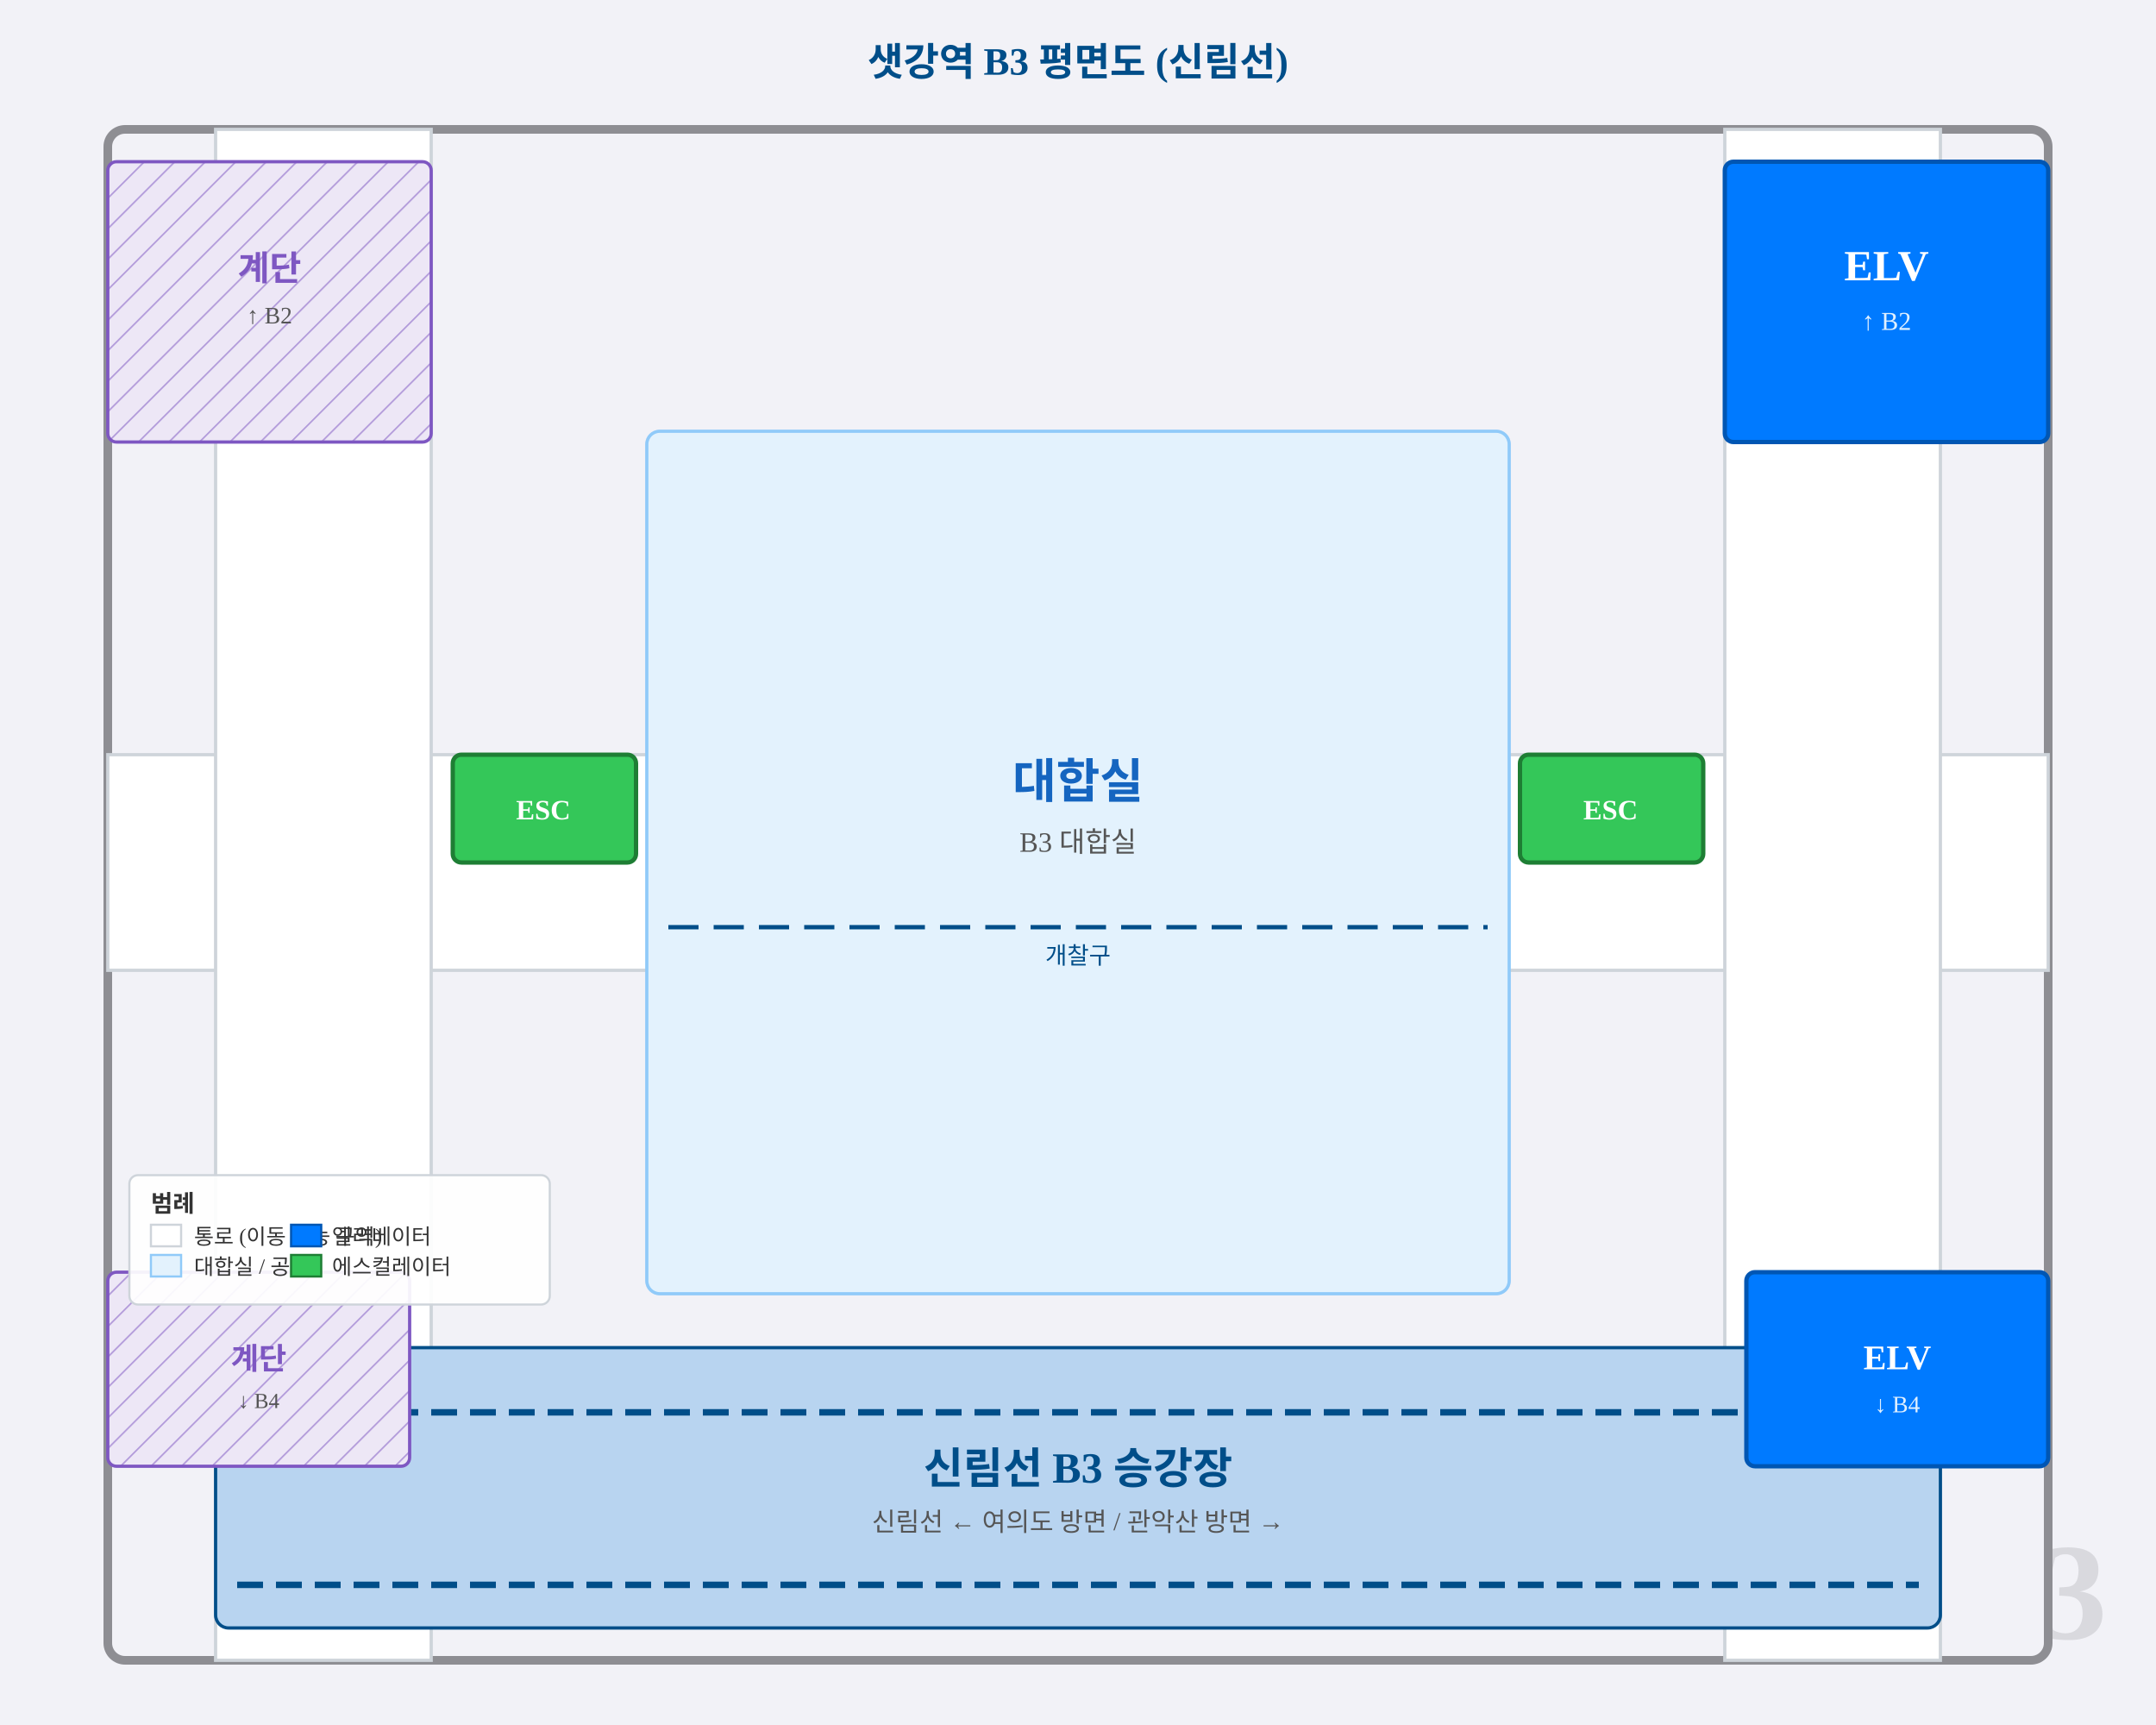
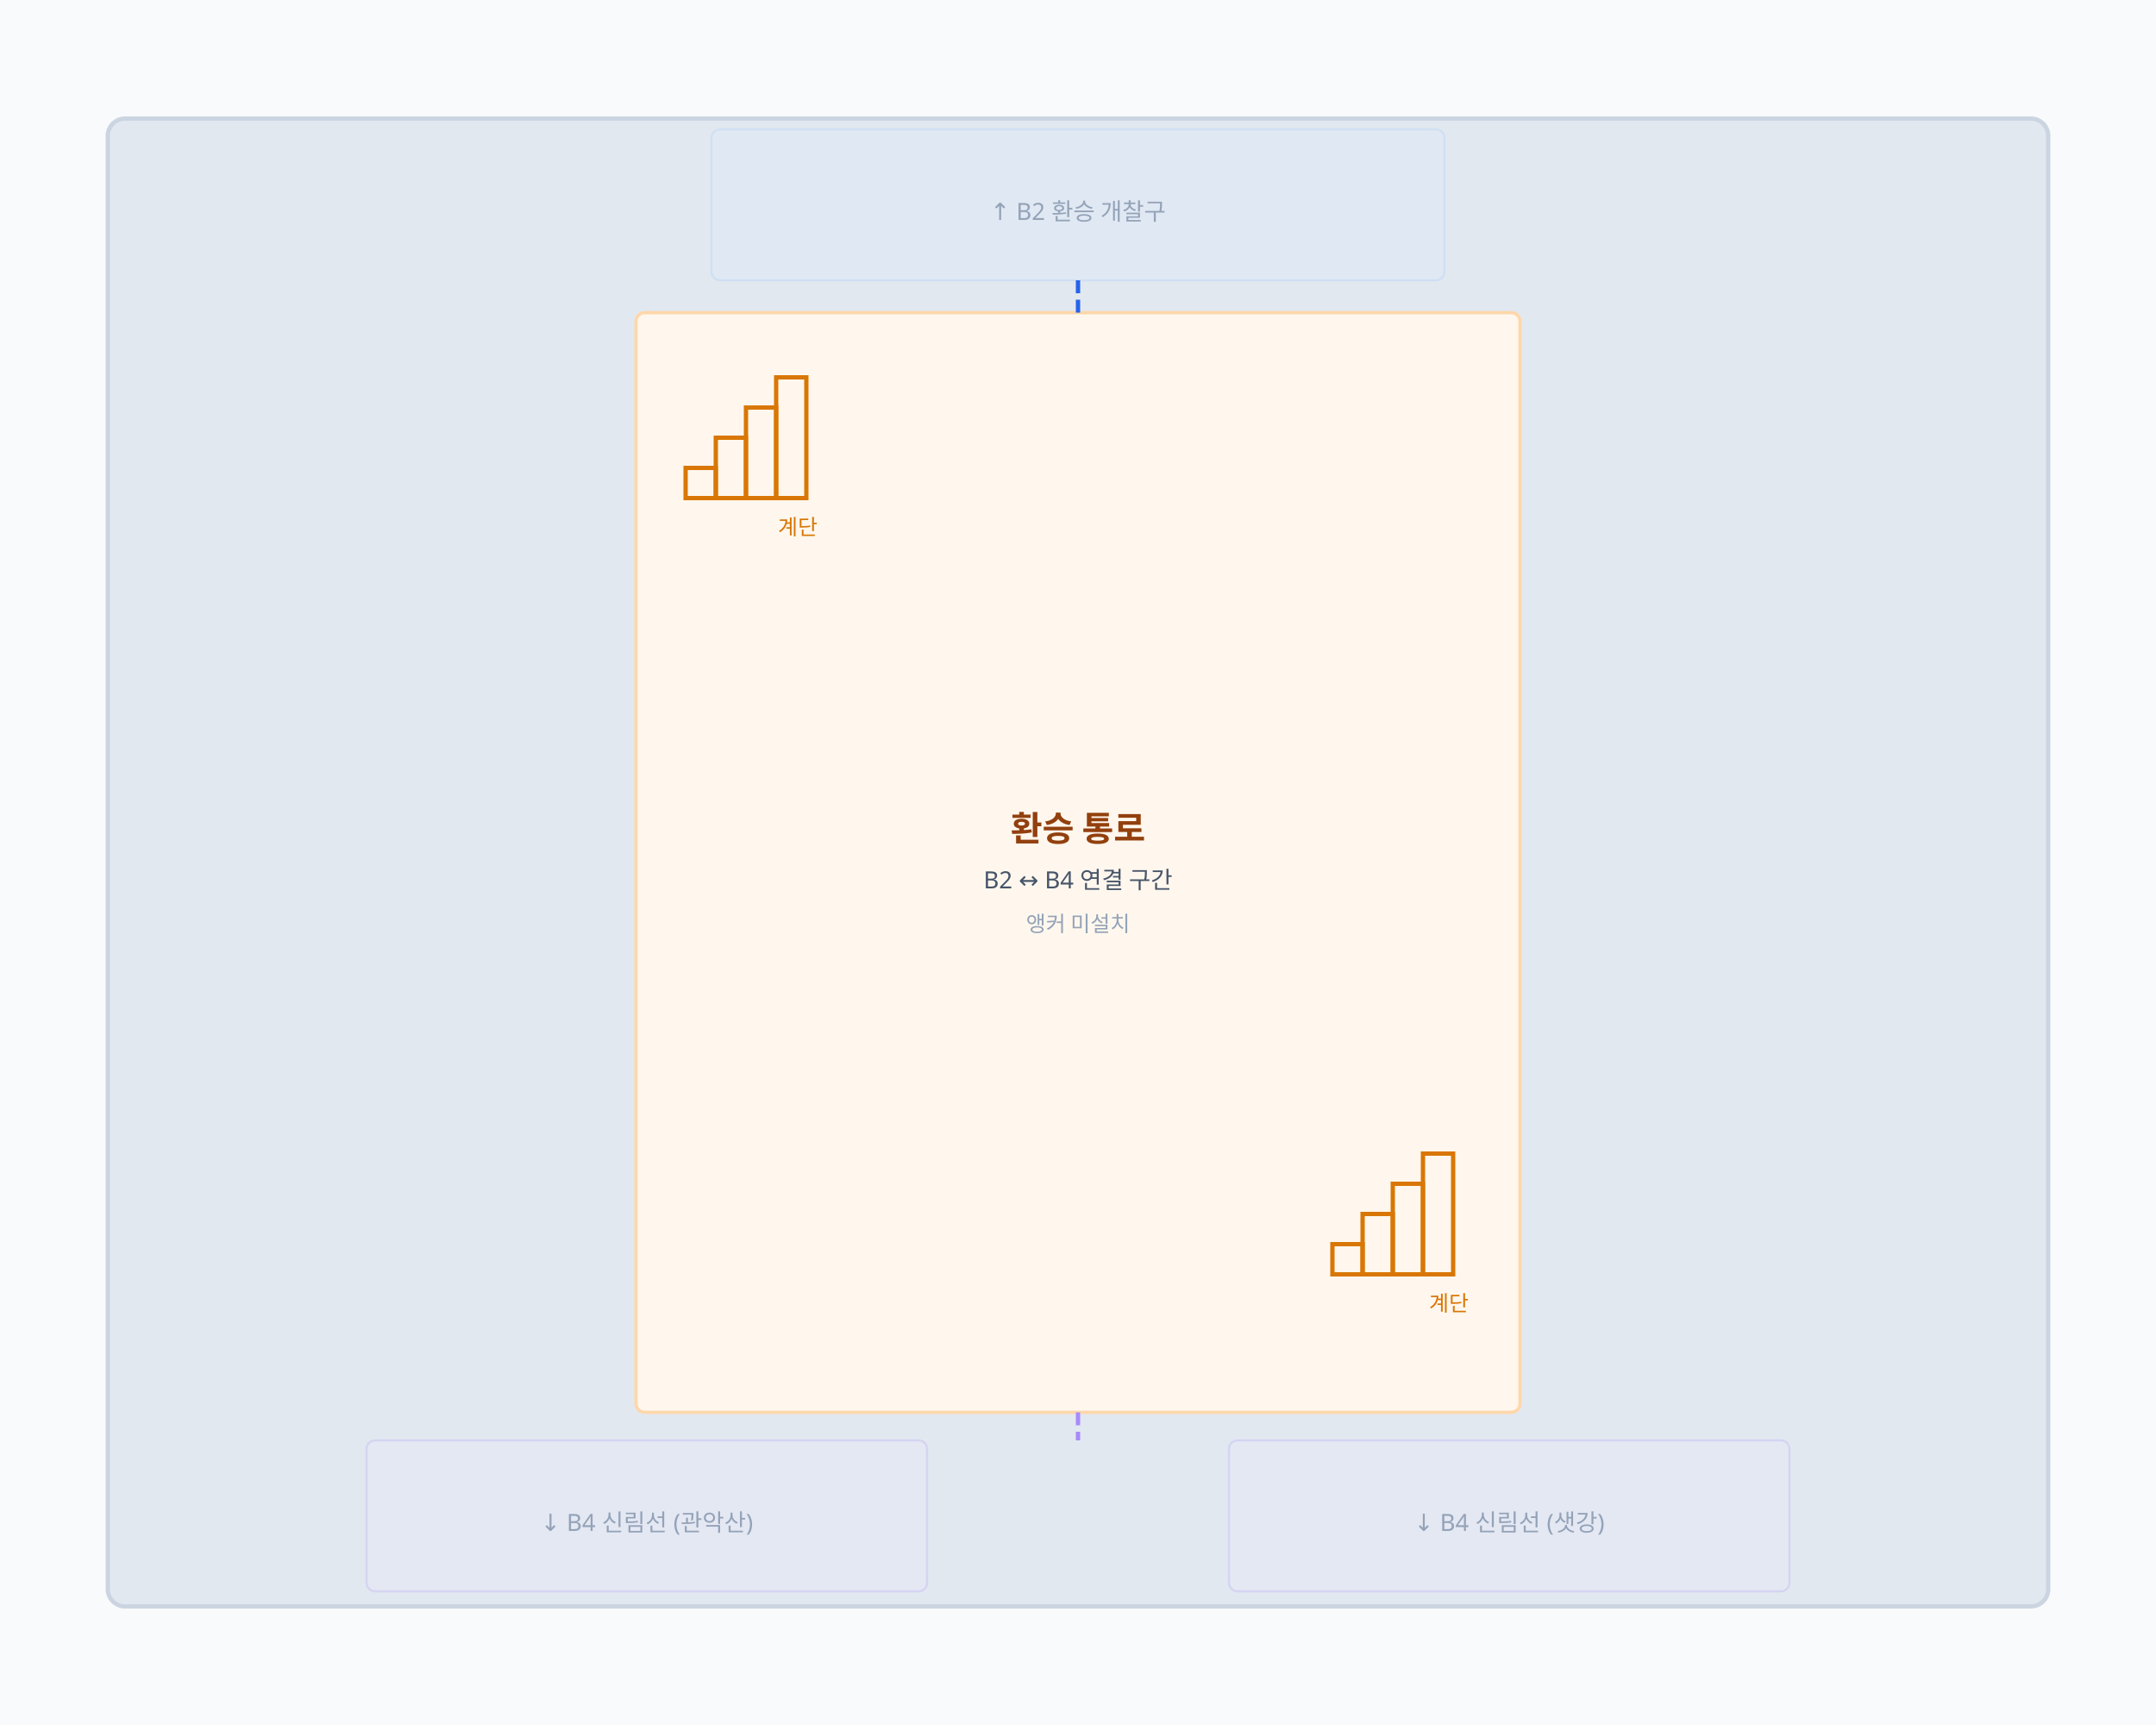
<svg xmlns="http://www.w3.org/2000/svg" viewBox="0 0 1000 800" width="100%" id="floor-b3-svg">
  <defs>
    <style>
-       .floor-label  { font: bold 13px sans-serif; fill: #004E89; }
-       .area-label   { font: 11px sans-serif; fill: #333; }
-       .anchor-label { font: 10px sans-serif; fill: #FF6B35; }
-       .anchor-dot   { fill: #FF6B35; stroke: #fff; stroke-width: 2; }
-       .wall         { fill: #F2F2F7; stroke: #8E8E93; stroke-width: 4; }
-       .corridor     { fill: #FFFFFF; stroke: #ced4da; stroke-width: 1.5; }
-       .platform     { fill: #b8d4f0; stroke: #004E89; stroke-width: 1.5; }
-       .hall         { fill: #E3F2FD; stroke: #90CAF9; stroke-width: 1.5; }
-       .stair        { fill: #EDE7F6; stroke: #7E57C2; stroke-width: 1.5; }
-       .elevator     { fill: #007AFF; stroke: #0056B3; stroke-width: 2; }
-       .escalator    { fill: #34C759; stroke: #1E7E34; stroke-width: 2; }
+       .fl  { font: bold 13px sans-serif; fill: #1E293B; }
+       .al  { font: 11px sans-serif; fill: #475569; }
+       .wall     { fill: #E2E8F0; stroke: #CBD5E1; stroke-width: 2; }
+       .corridor { fill: #FFF7ED; stroke: #FED7AA; stroke-width: 1.5; }
+       .dim-u    { fill: #DBEAFE; stroke: #93C5FD; stroke-width: 1; opacity: 0.22; }
+       .dim-b    { fill: #EDE9FE; stroke: #A78BFA; stroke-width: 1; opacity: 0.22; }
+       .dim-txt  { font: 11px sans-serif; fill: #94A3B8; }
    </style>
-     <pattern id="b3-stair-pattern" width="10" height="10" patternUnits="userSpaceOnUse" patternTransform="rotate(45)">
-       <line x1="0" y1="0" x2="0" y2="10" stroke="#7E57C2" stroke-width="1.5" />
-     </pattern>
-     <marker id="b3-arrow" markerWidth="8" markerHeight="6" refX="7" refY="3" orient="auto">
-       <polygon points="0 0, 8 3, 0 6" fill="#FF6B35" />
-     </marker>
  </defs>
-   <rect width="1000" height="800" fill="#F2F2F7" />
-   <text x="500" y="35" text-anchor="middle" font-size="18" font-weight="bold" fill="#004E89">샛강역 B3 평면도 (신림선)</text>
-   <text x="940" y="760" text-anchor="middle" font-size="64" font-weight="bold" fill="#8E8E93" opacity="0.25">B3</text>
-   <rect x="50" y="60" width="900" height="710" rx="8" class="wall" />
-   <rect x="50" y="350" width="900" height="100" rx="0" class="corridor" />
-   <rect x="100" y="60" width="100" height="710" rx="0" class="corridor" />
-   <rect x="800" y="60" width="100" height="710" rx="0" class="corridor" />
-   <rect x="50" y="75" width="150" height="130" rx="4" class="stair" />
-   <rect x="50" y="75" width="150" height="130" rx="4" fill="url(#b3-stair-pattern)" fill-opacity="0.5" />
-   <text x="125" y="130" text-anchor="middle" font-size="16" font-weight="bold" fill="#7E57C2">계단</text>
-   <text x="125" y="150" text-anchor="middle" font-size="11" fill="#555">↑ B2</text>
-   <rect x="800" y="75" width="150" height="130" rx="4" class="elevator" />
-   <text x="875" y="130" text-anchor="middle" font-size="20" font-weight="bold" fill="#FFFFFF">ELV</text>
-   <text x="875" y="153" text-anchor="middle" font-size="12" fill="#E0F0FF">↑ B2</text>
-   <rect x="300" y="200" width="400" height="400" rx="6" class="hall" />
-   <text x="500" y="370" text-anchor="middle" font-size="22" font-weight="bold" fill="#1565C0">대합실</text>
-   <text x="500" y="395" text-anchor="middle" font-size="13" fill="#555">B3 대합실</text>
-   <line x1="310" y1="430" x2="690" y2="430" stroke="#004E89" stroke-width="2" stroke-dasharray="14,7" />
-   <text x="500" y="447" text-anchor="middle" font-size="11" fill="#004E89">개찰구</text>
-   <rect x="210" y="350" width="85" height="50" rx="4" class="escalator" />
-   <text x="252" y="380" text-anchor="middle" font-size="13" font-weight="bold" fill="#FFFFFF">ESC</text>
-   <rect x="705" y="350" width="85" height="50" rx="4" class="escalator" />
-   <text x="747" y="380" text-anchor="middle" font-size="13" font-weight="bold" fill="#FFFFFF">ESC</text>
-   <rect x="100" y="625" width="800" height="130" rx="6" class="platform" />
-   <text x="500" y="688" text-anchor="middle" font-size="20" font-weight="bold" fill="#004E89">신림선 B3 승강장</text>
-   <text x="500" y="710" text-anchor="middle" font-size="12" fill="#555">신림선 ← 여의도 방면 / 관악산 방면 →</text>
-   <line x1="110" y1="655" x2="890" y2="655" stroke="#004E89" stroke-width="3" stroke-dasharray="12,6" />
-   <line x1="110" y1="735" x2="890" y2="735" stroke="#004E89" stroke-width="3" stroke-dasharray="12,6" />
-   <rect x="50" y="590" width="140" height="90" rx="4" class="stair" />
-   <rect x="50" y="590" width="140" height="90" rx="4" fill="url(#b3-stair-pattern)" fill-opacity="0.5" />
-   <text x="120" y="635" text-anchor="middle" font-size="14" font-weight="bold" fill="#7E57C2">계단</text>
-   <text x="120" y="653" text-anchor="middle" font-size="10" fill="#555">↓ B4</text>
-   <rect x="810" y="590" width="140" height="90" rx="4" class="elevator" />
-   <text x="880" y="635" text-anchor="middle" font-size="16" font-weight="bold" fill="#FFFFFF">ELV</text>
-   <text x="880" y="655" text-anchor="middle" font-size="11" fill="#E0F0FF">↓ B4</text>
-   <rect x="60" y="545" width="195" height="60" rx="4" fill="rgba(255,255,255,0.92)" stroke="#ced4da" />
-   <text x="70" y="562" font-size="11" font-weight="bold" fill="#333">범례</text>
-   <rect x="70" y="568" width="14" height="10" fill="#FFFFFF" stroke="#ced4da" />
-   <text x="90" y="577" font-size="10" fill="#333">통로 (이동 가능 구역)</text>
-   <rect x="70" y="582" width="14" height="10" fill="#E3F2FD" stroke="#90CAF9" />
-   <text x="90" y="591" font-size="10" fill="#333">대합실 / 공간</text>
-   <rect x="135" y="568" width="14" height="10" fill="#007AFF" stroke="#0056B3" />
-   <text x="154" y="577" font-size="10" fill="#333">엘리베이터</text>
-   <rect x="135" y="582" width="14" height="10" fill="#34C759" stroke="#1E7E34" />
-   <text x="154" y="591" font-size="10" fill="#333">에스컬레이터</text>
-   <g id="b3-path-overlay" />
-   <g id="b3-current-marker" style="display:none">
-     <circle r="14" fill="#4A90D9" fill-opacity="0.2">
-       <animate attributeName="r" values="10;18;10" dur="1.5s" repeatCount="indefinite" />
-       <animate attributeName="fill-opacity" values="0.3;0.05;0.3" dur="1.5s" repeatCount="indefinite" />
-     </circle>
-     <circle r="8" fill="#4A90D9" stroke="#fff" stroke-width="2" />
+   <rect width="1000" height="800" fill="#F8FAFC" />
+   <rect x="50" y="55" width="900" height="690" rx="8" class="wall" />
+   <rect x="330" y="60" width="340" height="70" rx="4" class="dim-u" />
+   <text x="500" y="102" text-anchor="middle" class="dim-txt">↑ B2 환승 개찰구</text>
+   <rect x="170" y="668" width="260" height="70" rx="4" class="dim-b" />
+   <text x="300" y="710" text-anchor="middle" class="dim-txt">↓ B4 신림선 (관악산)</text>
+   <rect x="570" y="668" width="260" height="70" rx="4" class="dim-b" />
+   <text x="700" y="710" text-anchor="middle" class="dim-txt">↓ B4 신림선 (샛강)</text>
+   <rect x="295" y="145" width="410" height="510" rx="4" class="corridor" />
+   <text x="500" y="390" text-anchor="middle" font-size="16" font-weight="bold" fill="#92400E">환승 통로</text>
+   <text x="500" y="412" text-anchor="middle" class="al">B2 ↔ B4 연결 구간</text>
+   <text x="500" y="432" text-anchor="middle" font-size="10" fill="#94A3B8">앵커 미설치</text>
+   <g transform="translate(318,175)">
+     <rect x="0" y="42" width="14" height="14" fill="none" stroke="#D97706" stroke-width="2" />
+     <rect x="14" y="28" width="14" height="28" fill="none" stroke="#D97706" stroke-width="2" />
+     <rect x="28" y="14" width="14" height="42" fill="none" stroke="#D97706" stroke-width="2" />
+     <rect x="42" y="0" width="14" height="56" fill="none" stroke="#D97706" stroke-width="2" />
  </g>
-   <g id="b3-dest-marker" style="display:none">
-     <polygon points="0,-14 4,-6 13,-6 6,0 9,9 0,4 -9,9 -6,0 -13,-6 -4,-6" fill="#FF6B35" stroke="#fff" stroke-width="1.5" />
+   <text x="370" y="248" text-anchor="middle" font-size="10" fill="#D97706">계단</text>
+   <g transform="translate(618,535)">
+     <rect x="0" y="42" width="14" height="14" fill="none" stroke="#D97706" stroke-width="2" />
+     <rect x="14" y="28" width="14" height="28" fill="none" stroke="#D97706" stroke-width="2" />
+     <rect x="28" y="14" width="14" height="42" fill="none" stroke="#D97706" stroke-width="2" />
+     <rect x="42" y="0" width="14" height="56" fill="none" stroke="#D97706" stroke-width="2" />
  </g>
+   <text x="672" y="608" text-anchor="middle" font-size="10" fill="#D97706">계단</text>
+   <line x1="500" y1="145" x2="500" y2="130" stroke="#2563EB" stroke-width="2" stroke-dasharray="6,3" />
+   <line x1="500" y1="655" x2="500" y2="668" stroke="#A78BFA" stroke-width="2" stroke-dasharray="6,3" />
+   <g id="overlay-b3" />
</svg>
